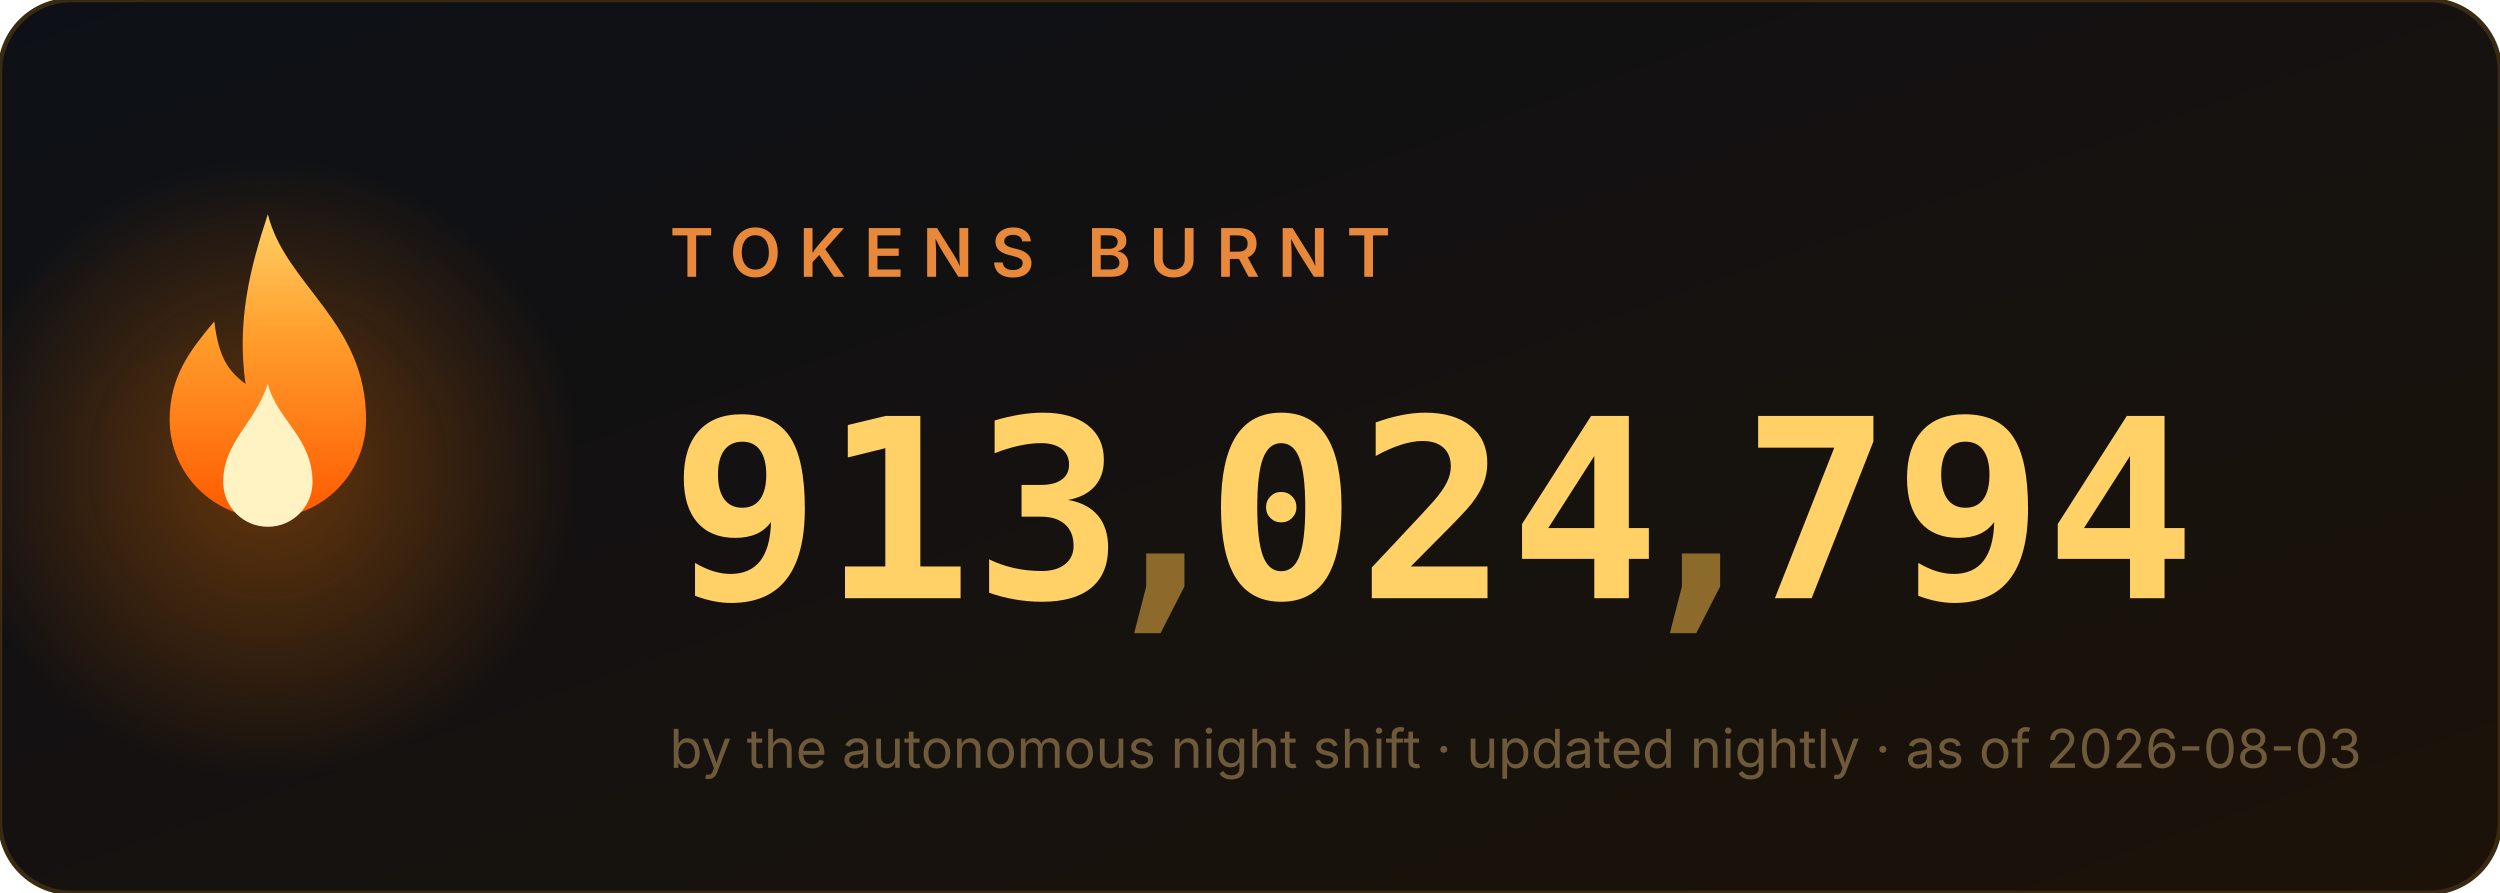
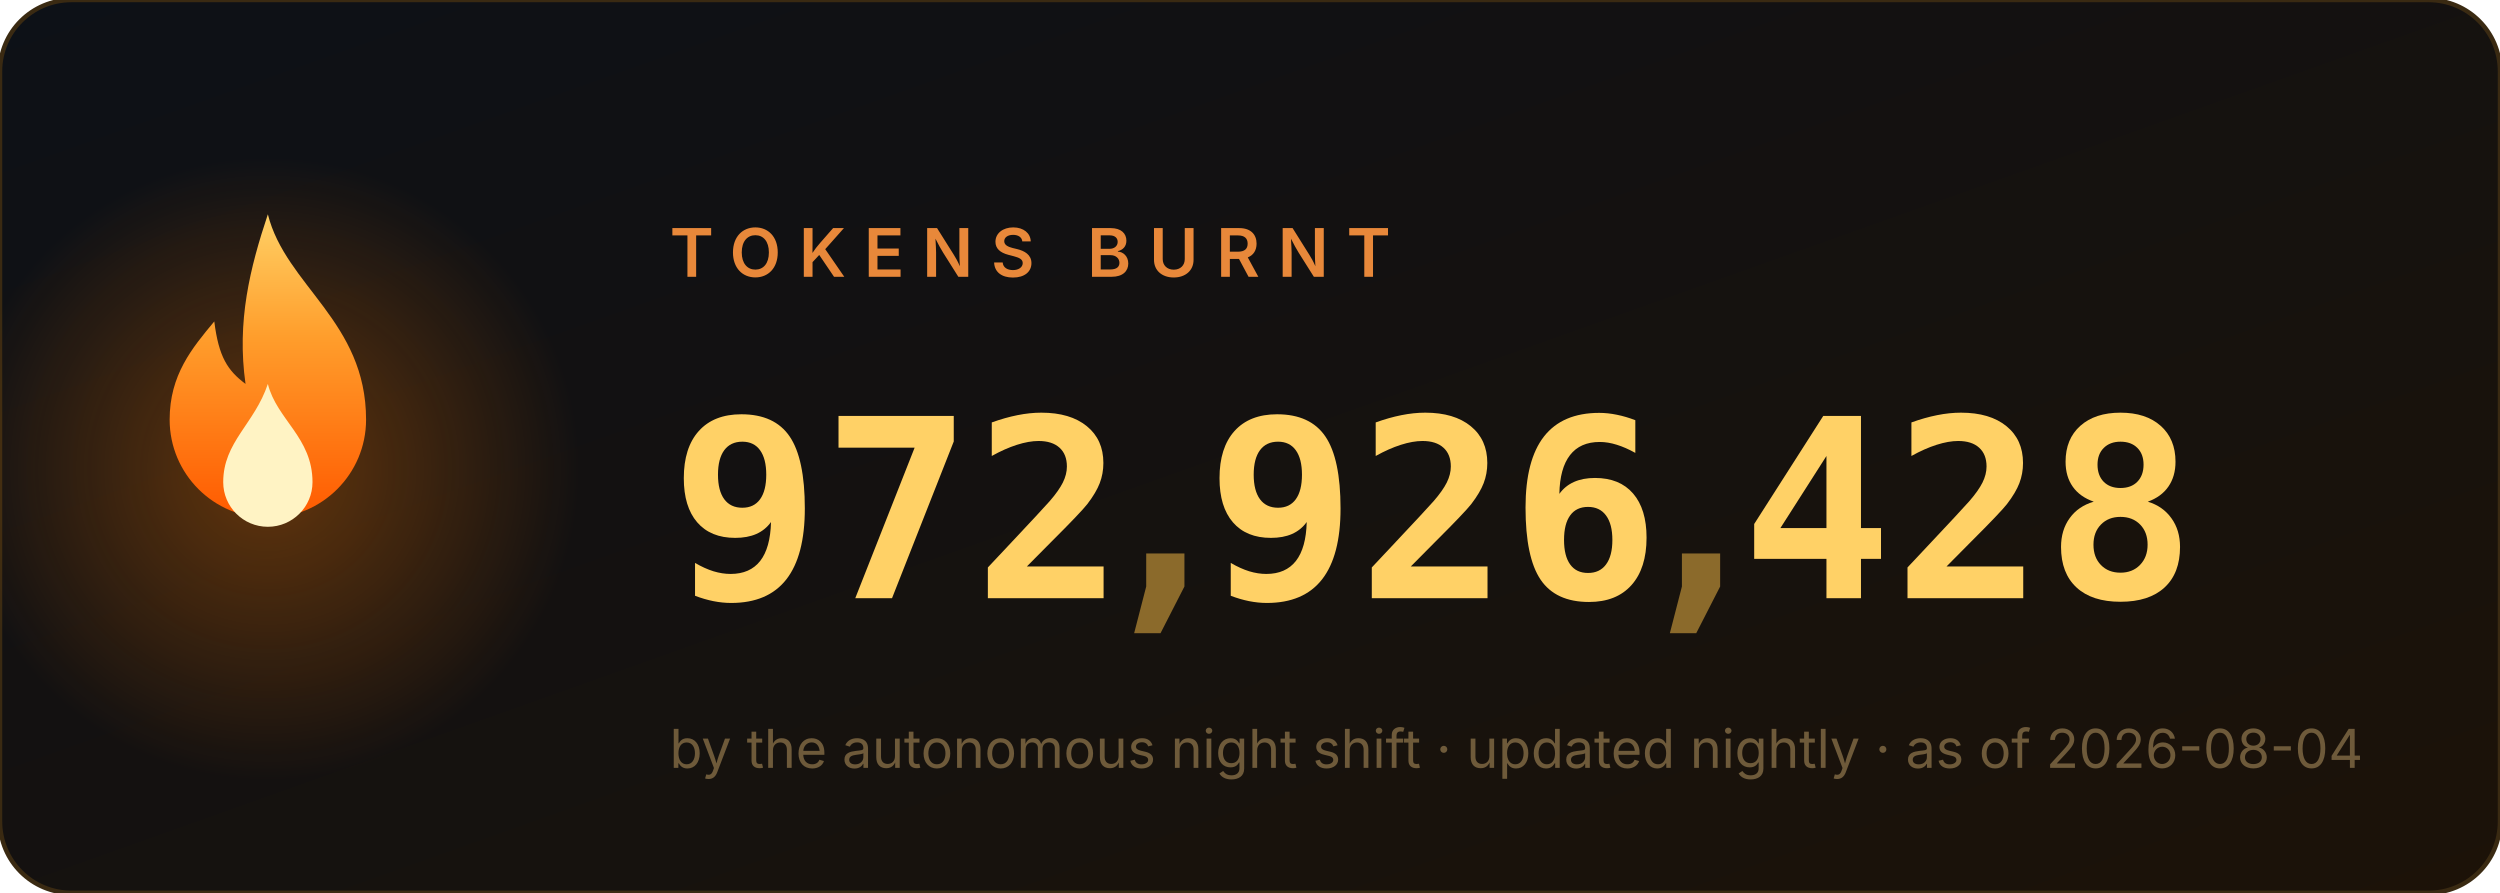
- <svg xmlns="http://www.w3.org/2000/svg" width="560" height="200" viewBox="0 0 560 200" role="img" aria-label="913,024,794 tokens burnt">
+ <svg xmlns="http://www.w3.org/2000/svg" width="560" height="200" viewBox="0 0 560 200" role="img" aria-label="972,926,428 tokens burnt">
  <style>
.num{font:700 56px ui-monospace,'Cascadia Code',Menlo,Consolas,monospace;fill:#ffd166}
.comma{fill:#8b6a2b}
.label{font:600 15px -apple-system,'Segoe UI',sans-serif;fill:#e8883a;letter-spacing:4px}
.sub{font:400 12px -apple-system,'Segoe UI',sans-serif;fill:#6e5a3a}
</style>
  <defs>
    <linearGradient id="bg" x1="0" y1="0" x2="1" y2="1">
      <stop offset="0" stop-color="#0d1117" />
      <stop offset="1" stop-color="#1c1208" />
    </linearGradient>
    <linearGradient id="fg" x1="0" y1="1" x2="0" y2="0">
      <stop offset="0" stop-color="#ff5a00" />
      <stop offset=".6" stop-color="#ff9e2c" />
      <stop offset="1" stop-color="#ffd166" />
    </linearGradient>
    <radialGradient id="halo">
      <stop offset="0" stop-color="#ff7b00" />
      <stop offset="1" stop-color="#ff7b00" stop-opacity="0" />
    </radialGradient>
  </defs>
  <rect width="560" height="200" rx="16" fill="url(#bg)" stroke="#3a2a12" />
  <circle cx="60" cy="105" r="70" fill="url(#halo)" opacity=".35">
    <animate attributeName="opacity" values=".25;.55;.25" dur="2.2s" repeatCount="indefinite" />
  </circle>
  <g transform="translate(60,128)">
    <g>
      <animateTransform attributeName="transform" type="scale" values="1 1;.95 1.1;1 1" dur="1.6s" repeatCount="indefinite" additive="sum" calcMode="spline" keySplines=".4 0 .6 1;.4 0 .6 1" />
      <path d="M0 -80c4 16 22 24 22 46a22 22 0 1 1-44 0c0-10 5-16 10-22 1 8 3 11 7 14-2-14 1-26 5-38z" fill="url(#fg)" />
      <path d="M0 -42c2 8 10 12 10 22a10 10 0 1 1-20 0c0-9 7-13 10-22z" fill="#fff3c4">
        <animateTransform attributeName="transform" type="scale" values="1 1;1.06 .92;1 1" dur="1.1s" repeatCount="indefinite" additive="sum" calcMode="spline" keySplines=".4 0 .6 1;.4 0 .6 1" />
      </path>
    </g>
  </g>
  <text x="150" y="62" class="label">TOKENS BURNT</text>
  <svg x="150" y="84" width="34" height="64" viewBox="0 0 34 64">
    <g transform="translate(0,-576)">
      <g>
        <animateTransform attributeName="transform" type="translate" values="0 576;0 576;0 0" keyTimes="0;0.000;1" dur="1.53s" begin="0s" fill="freeze" additive="sum" calcMode="spline" keySplines="0 0 1 1;.2 .7 .3 1" />
        <text x="17" y="50" class="num" text-anchor="middle">0</text>
        <text x="17" y="114" class="num" text-anchor="middle">1</text>
        <text x="17" y="178" class="num" text-anchor="middle">2</text>
        <text x="17" y="242" class="num" text-anchor="middle">3</text>
        <text x="17" y="306" class="num" text-anchor="middle">4</text>
        <text x="17" y="370" class="num" text-anchor="middle">5</text>
        <text x="17" y="434" class="num" text-anchor="middle">6</text>
        <text x="17" y="498" class="num" text-anchor="middle">7</text>
        <text x="17" y="562" class="num" text-anchor="middle">8</text>
        <text x="17" y="626" class="num" text-anchor="middle">9</text>
      </g>
    </g>
  </svg>
  <svg x="184" y="84" width="34" height="64" viewBox="0 0 34 64">
-     <g transform="translate(0,-64)">
+     <g transform="translate(0,-448)">
      <g>
-         <animateTransform attributeName="transform" type="translate" values="0 64;0 64;0 0" keyTimes="0;0.110;1" dur="1.09s" begin="0s" fill="freeze" additive="sum" calcMode="spline" keySplines="0 0 1 1;.2 .7 .3 1" />
+         <animateTransform attributeName="transform" type="translate" values="0 448;0 448;0 0" keyTimes="0;0.079;1" dur="1.51s" begin="0s" fill="freeze" additive="sum" calcMode="spline" keySplines="0 0 1 1;.2 .7 .3 1" />
        <text x="17" y="50" class="num" text-anchor="middle">0</text>
        <text x="17" y="114" class="num" text-anchor="middle">1</text>
        <text x="17" y="178" class="num" text-anchor="middle">2</text>
        <text x="17" y="242" class="num" text-anchor="middle">3</text>
        <text x="17" y="306" class="num" text-anchor="middle">4</text>
        <text x="17" y="370" class="num" text-anchor="middle">5</text>
        <text x="17" y="434" class="num" text-anchor="middle">6</text>
        <text x="17" y="498" class="num" text-anchor="middle">7</text>
        <text x="17" y="562" class="num" text-anchor="middle">8</text>
        <text x="17" y="626" class="num" text-anchor="middle">9</text>
      </g>
    </g>
  </svg>
  <svg x="218" y="84" width="34" height="64" viewBox="0 0 34 64">
-     <g transform="translate(0,-192)">
+     <g transform="translate(0,-128)">
      <g>
-         <animateTransform attributeName="transform" type="translate" values="0 192;0 192;0 0" keyTimes="0;0.178;1" dur="1.35s" begin="0s" fill="freeze" additive="sum" calcMode="spline" keySplines="0 0 1 1;.2 .7 .3 1" />
+         <animateTransform attributeName="transform" type="translate" values="0 128;0 128;0 0" keyTimes="0;0.187;1" dur="1.28s" begin="0s" fill="freeze" additive="sum" calcMode="spline" keySplines="0 0 1 1;.2 .7 .3 1" />
        <text x="17" y="50" class="num" text-anchor="middle">0</text>
        <text x="17" y="114" class="num" text-anchor="middle">1</text>
        <text x="17" y="178" class="num" text-anchor="middle">2</text>
        <text x="17" y="242" class="num" text-anchor="middle">3</text>
        <text x="17" y="306" class="num" text-anchor="middle">4</text>
        <text x="17" y="370" class="num" text-anchor="middle">5</text>
        <text x="17" y="434" class="num" text-anchor="middle">6</text>
        <text x="17" y="498" class="num" text-anchor="middle">7</text>
        <text x="17" y="562" class="num" text-anchor="middle">8</text>
        <text x="17" y="626" class="num" text-anchor="middle">9</text>
      </g>
    </g>
  </svg>
  <text x="261" y="134" class="num comma" text-anchor="middle">,</text>
  <svg x="270" y="84" width="34" height="64" viewBox="0 0 34 64">
-     <g transform="translate(0,0)">
+     <g transform="translate(0,-576)">
      <g>
-         <animateTransform attributeName="transform" type="translate" values="0 0;0 0;0 0" keyTimes="0;0.348;1" dur="1.38s" begin="0s" fill="freeze" additive="sum" calcMode="spline" keySplines="0 0 1 1;.2 .7 .3 1" />
+         <animateTransform attributeName="transform" type="translate" values="0 576;0 576;0 0" keyTimes="0;0.239;1" dur="2.01s" begin="0s" fill="freeze" additive="sum" calcMode="spline" keySplines="0 0 1 1;.2 .7 .3 1" />
        <text x="17" y="50" class="num" text-anchor="middle">0</text>
        <text x="17" y="114" class="num" text-anchor="middle">1</text>
        <text x="17" y="178" class="num" text-anchor="middle">2</text>
        <text x="17" y="242" class="num" text-anchor="middle">3</text>
        <text x="17" y="306" class="num" text-anchor="middle">4</text>
        <text x="17" y="370" class="num" text-anchor="middle">5</text>
        <text x="17" y="434" class="num" text-anchor="middle">6</text>
        <text x="17" y="498" class="num" text-anchor="middle">7</text>
        <text x="17" y="562" class="num" text-anchor="middle">8</text>
        <text x="17" y="626" class="num" text-anchor="middle">9</text>
      </g>
    </g>
  </svg>
  <svg x="304" y="84" width="34" height="64" viewBox="0 0 34 64">
    <g transform="translate(0,-128)">
      <g>
        <animateTransform attributeName="transform" type="translate" values="0 128;0 128;0 0" keyTimes="0;0.366;1" dur="1.64s" begin="0s" fill="freeze" additive="sum" calcMode="spline" keySplines="0 0 1 1;.2 .7 .3 1" />
        <text x="17" y="50" class="num" text-anchor="middle">0</text>
        <text x="17" y="114" class="num" text-anchor="middle">1</text>
        <text x="17" y="178" class="num" text-anchor="middle">2</text>
        <text x="17" y="242" class="num" text-anchor="middle">3</text>
        <text x="17" y="306" class="num" text-anchor="middle">4</text>
        <text x="17" y="370" class="num" text-anchor="middle">5</text>
        <text x="17" y="434" class="num" text-anchor="middle">6</text>
        <text x="17" y="498" class="num" text-anchor="middle">7</text>
        <text x="17" y="562" class="num" text-anchor="middle">8</text>
        <text x="17" y="626" class="num" text-anchor="middle">9</text>
      </g>
    </g>
  </svg>
  <svg x="338" y="84" width="34" height="64" viewBox="0 0 34 64">
-     <g transform="translate(0,-256)">
+     <g transform="translate(0,-384)">
      <g>
-         <animateTransform attributeName="transform" type="translate" values="0 256;0 256;0 0" keyTimes="0;0.379;1" dur="1.90s" begin="0s" fill="freeze" additive="sum" calcMode="spline" keySplines="0 0 1 1;.2 .7 .3 1" />
+         <animateTransform attributeName="transform" type="translate" values="0 384;0 384;0 0" keyTimes="0;0.353;1" dur="2.04s" begin="0s" fill="freeze" additive="sum" calcMode="spline" keySplines="0 0 1 1;.2 .7 .3 1" />
        <text x="17" y="50" class="num" text-anchor="middle">0</text>
        <text x="17" y="114" class="num" text-anchor="middle">1</text>
        <text x="17" y="178" class="num" text-anchor="middle">2</text>
        <text x="17" y="242" class="num" text-anchor="middle">3</text>
        <text x="17" y="306" class="num" text-anchor="middle">4</text>
        <text x="17" y="370" class="num" text-anchor="middle">5</text>
        <text x="17" y="434" class="num" text-anchor="middle">6</text>
        <text x="17" y="498" class="num" text-anchor="middle">7</text>
        <text x="17" y="562" class="num" text-anchor="middle">8</text>
        <text x="17" y="626" class="num" text-anchor="middle">9</text>
      </g>
    </g>
  </svg>
  <text x="381" y="134" class="num comma" text-anchor="middle">,</text>
  <svg x="390" y="84" width="34" height="64" viewBox="0 0 34 64">
-     <g transform="translate(0,-448)">
+     <g transform="translate(0,-256)">
      <g>
-         <animateTransform attributeName="transform" type="translate" values="0 448;0 448;0 0" keyTimes="0;0.409;1" dur="2.35s" begin="0s" fill="freeze" additive="sum" calcMode="spline" keySplines="0 0 1 1;.2 .7 .3 1" />
+         <animateTransform attributeName="transform" type="translate" values="0 256;0 256;0 0" keyTimes="0;0.449;1" dur="2.14s" begin="0s" fill="freeze" additive="sum" calcMode="spline" keySplines="0 0 1 1;.2 .7 .3 1" />
        <text x="17" y="50" class="num" text-anchor="middle">0</text>
        <text x="17" y="114" class="num" text-anchor="middle">1</text>
        <text x="17" y="178" class="num" text-anchor="middle">2</text>
        <text x="17" y="242" class="num" text-anchor="middle">3</text>
        <text x="17" y="306" class="num" text-anchor="middle">4</text>
        <text x="17" y="370" class="num" text-anchor="middle">5</text>
        <text x="17" y="434" class="num" text-anchor="middle">6</text>
        <text x="17" y="498" class="num" text-anchor="middle">7</text>
        <text x="17" y="562" class="num" text-anchor="middle">8</text>
        <text x="17" y="626" class="num" text-anchor="middle">9</text>
      </g>
    </g>
  </svg>
  <svg x="424" y="84" width="34" height="64" viewBox="0 0 34 64">
-     <g transform="translate(0,-576)">
+     <g transform="translate(0,-128)">
      <g>
-         <animateTransform attributeName="transform" type="translate" values="0 576;0 576;0 0" keyTimes="0;0.414;1" dur="2.61s" begin="0s" fill="freeze" additive="sum" calcMode="spline" keySplines="0 0 1 1;.2 .7 .3 1" />
+         <animateTransform attributeName="transform" type="translate" values="0 128;0 128;0 0" keyTimes="0;0.509;1" dur="2.12s" begin="0s" fill="freeze" additive="sum" calcMode="spline" keySplines="0 0 1 1;.2 .7 .3 1" />
        <text x="17" y="50" class="num" text-anchor="middle">0</text>
        <text x="17" y="114" class="num" text-anchor="middle">1</text>
        <text x="17" y="178" class="num" text-anchor="middle">2</text>
        <text x="17" y="242" class="num" text-anchor="middle">3</text>
        <text x="17" y="306" class="num" text-anchor="middle">4</text>
        <text x="17" y="370" class="num" text-anchor="middle">5</text>
        <text x="17" y="434" class="num" text-anchor="middle">6</text>
        <text x="17" y="498" class="num" text-anchor="middle">7</text>
        <text x="17" y="562" class="num" text-anchor="middle">8</text>
        <text x="17" y="626" class="num" text-anchor="middle">9</text>
      </g>
    </g>
  </svg>
  <svg x="458" y="84" width="34" height="64" viewBox="0 0 34 64">
-     <g transform="translate(0,-256)">
+     <g transform="translate(0,-512)">
      <g>
-         <animateTransform attributeName="transform" type="translate" values="0 256;0 256;0 0" keyTimes="0;0.504;1" dur="2.38s" begin="0s" fill="freeze" additive="sum" calcMode="spline" keySplines="0 0 1 1;.2 .7 .3 1" />
+         <animateTransform attributeName="transform" type="translate" values="0 512;0 512;0 0" keyTimes="0;0.451;1" dur="2.66s" begin="0s" fill="freeze" additive="sum" calcMode="spline" keySplines="0 0 1 1;.2 .7 .3 1" />
        <text x="17" y="50" class="num" text-anchor="middle">0</text>
        <text x="17" y="114" class="num" text-anchor="middle">1</text>
        <text x="17" y="178" class="num" text-anchor="middle">2</text>
        <text x="17" y="242" class="num" text-anchor="middle">3</text>
        <text x="17" y="306" class="num" text-anchor="middle">4</text>
        <text x="17" y="370" class="num" text-anchor="middle">5</text>
        <text x="17" y="434" class="num" text-anchor="middle">6</text>
        <text x="17" y="498" class="num" text-anchor="middle">7</text>
        <text x="17" y="562" class="num" text-anchor="middle">8</text>
        <text x="17" y="626" class="num" text-anchor="middle">9</text>
      </g>
    </g>
  </svg>
-   <text x="150" y="172" class="sub">by the autonomous night shift · updated nightly · as of 2026-08-03</text>
+   <text x="150" y="172" class="sub">by the autonomous night shift · updated nightly · as of 2026-08-04</text>
</svg>
